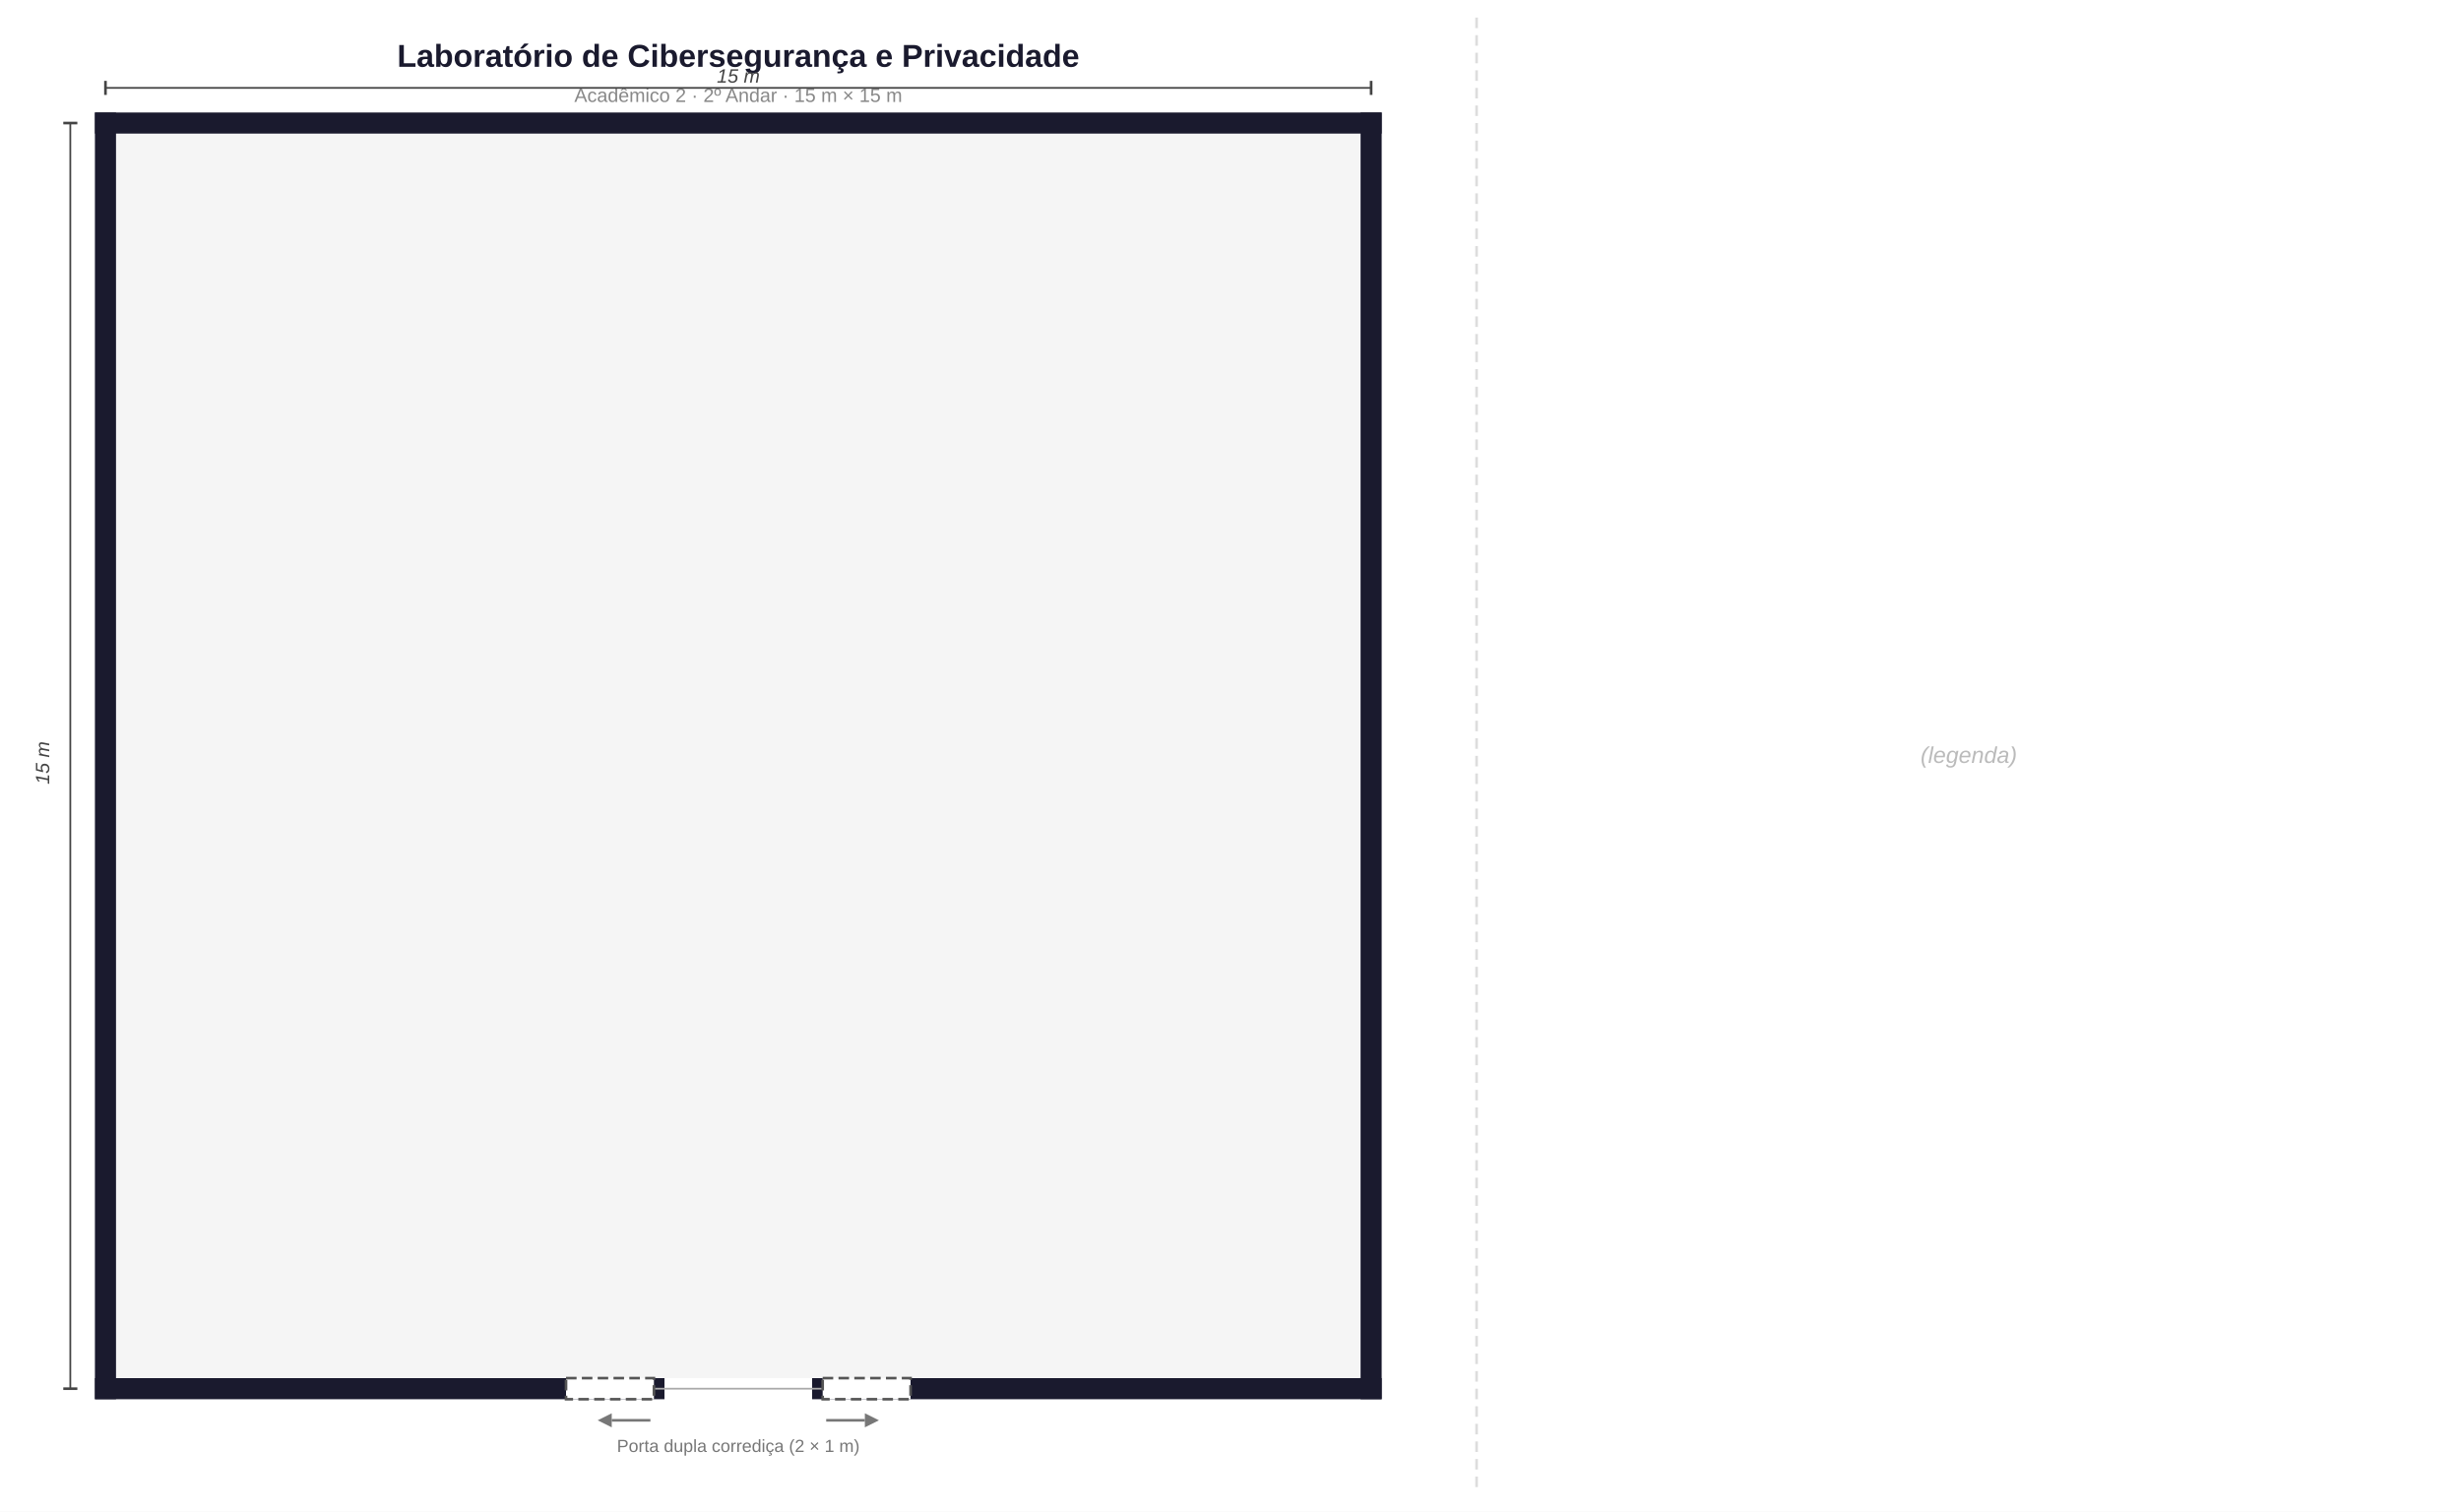
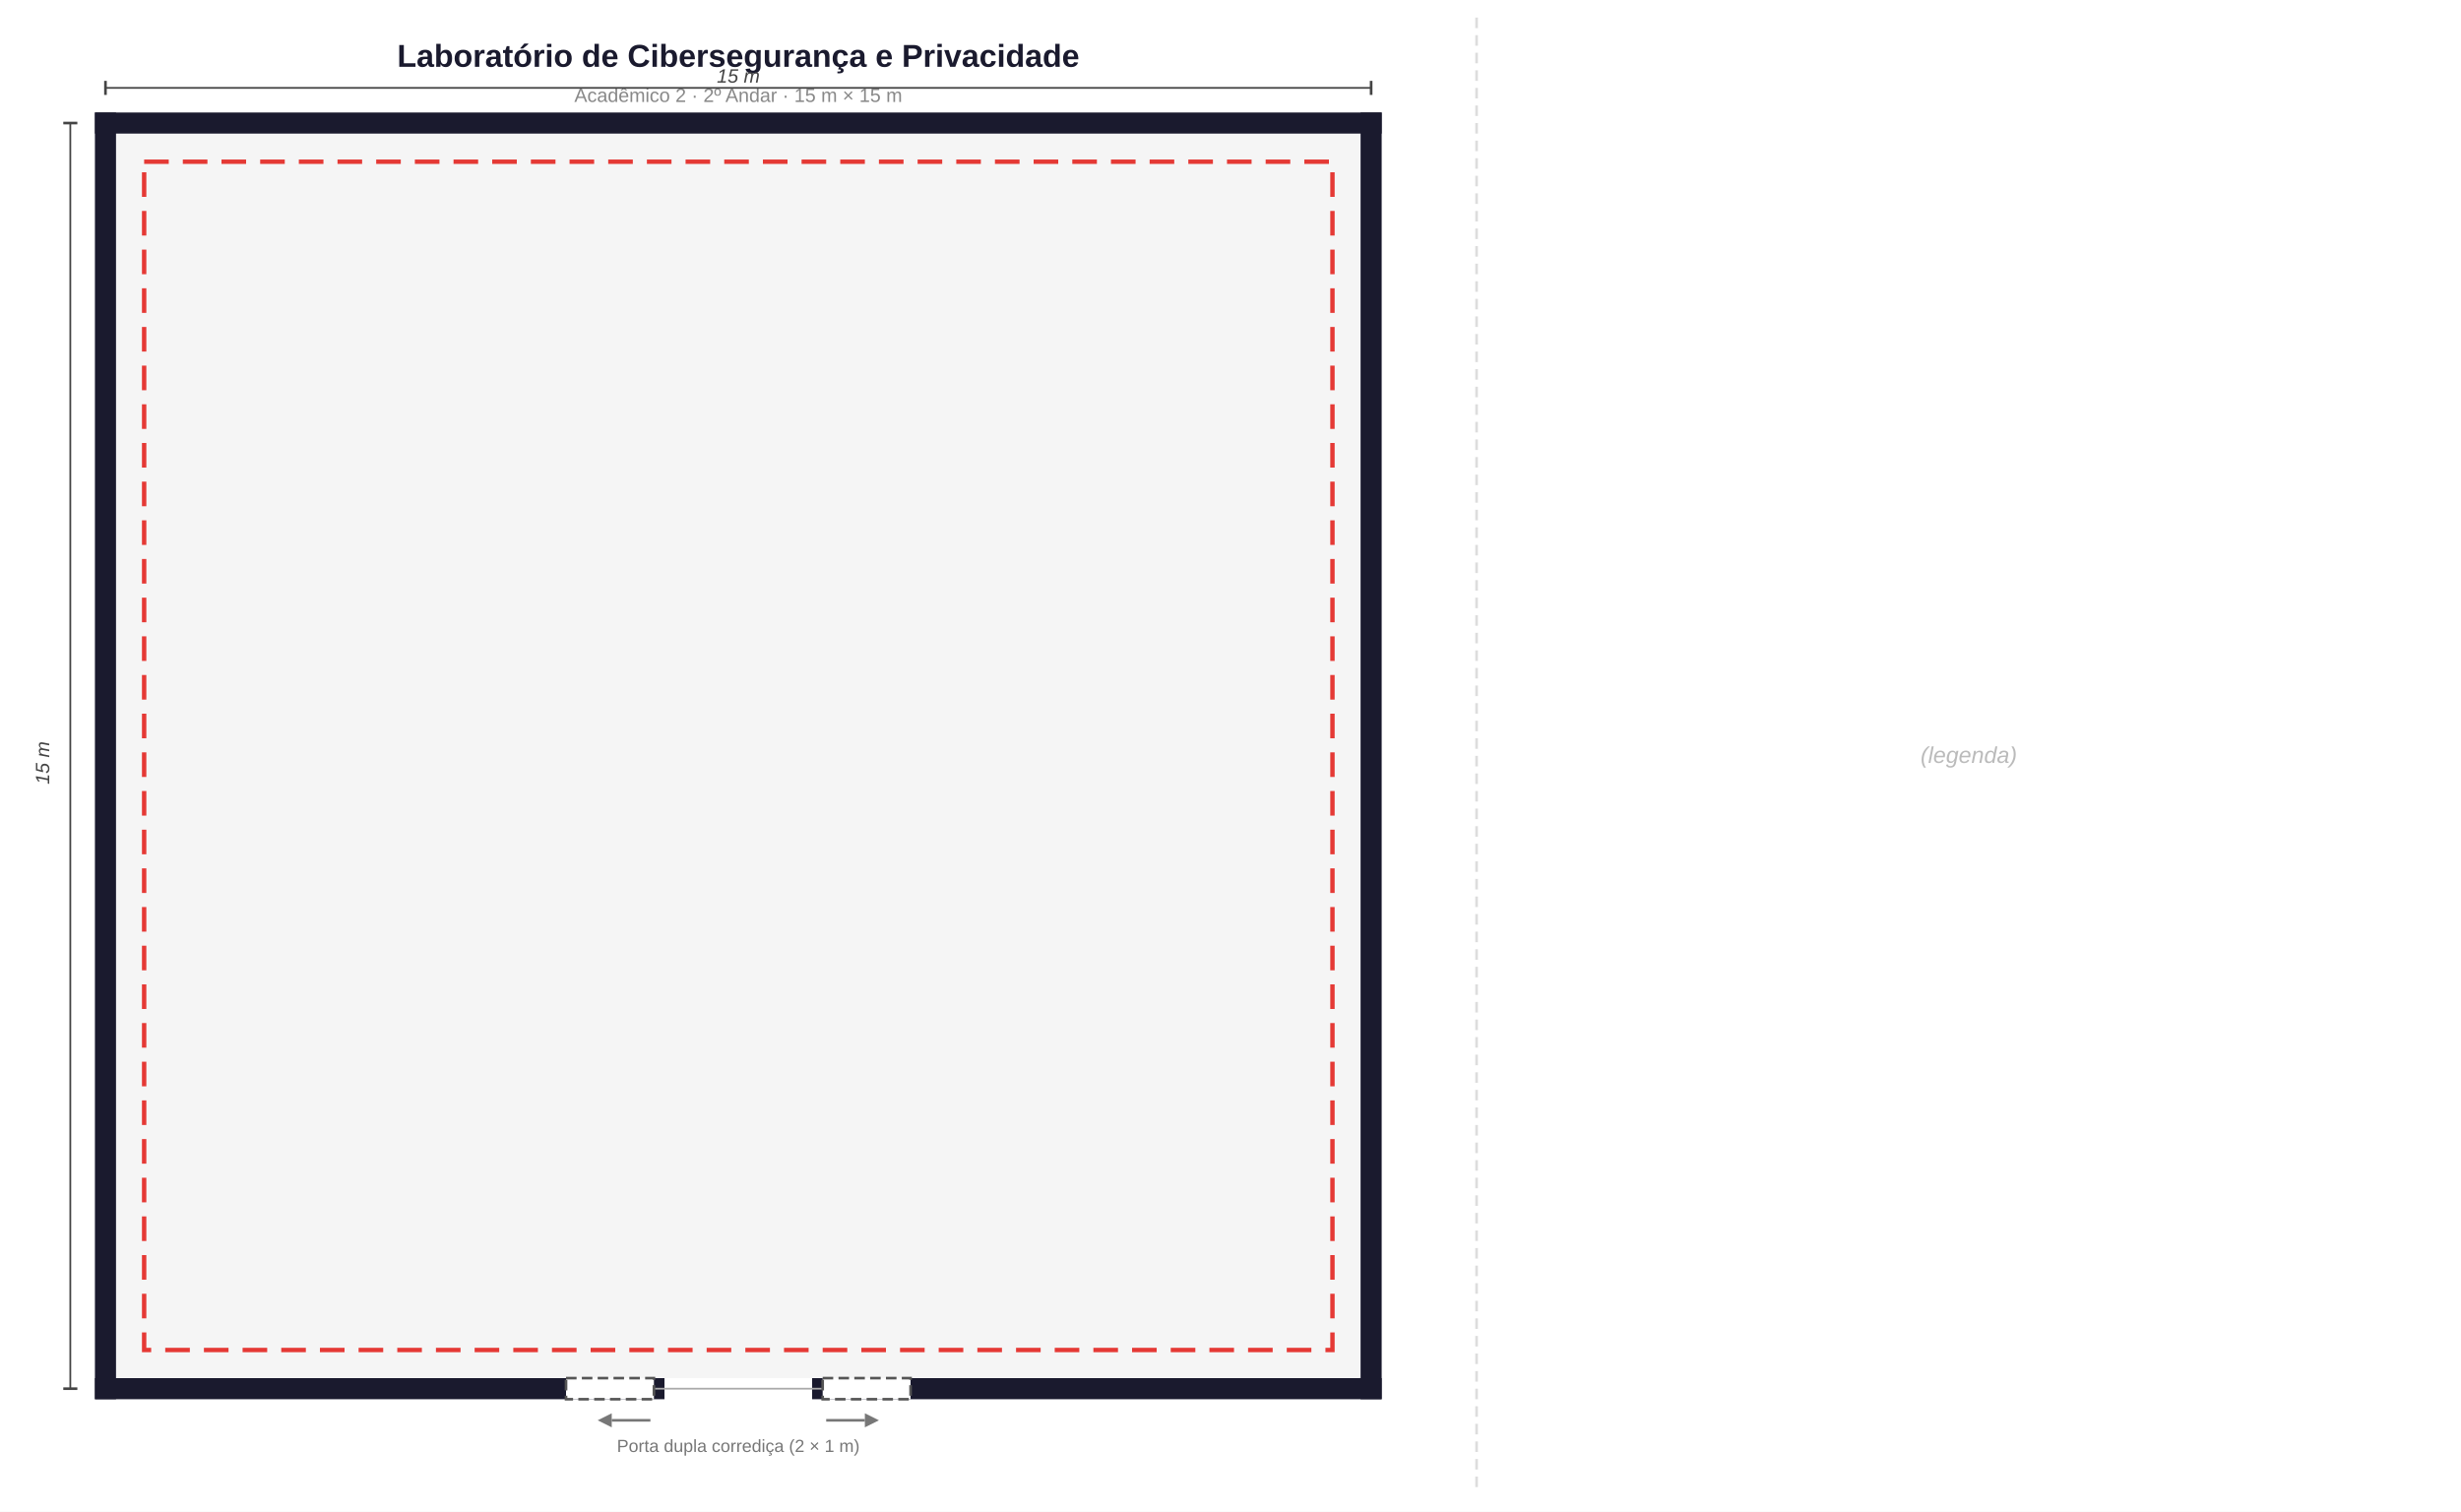
<svg xmlns="http://www.w3.org/2000/svg" width="1400" height="860" font-family="Arial, sans-serif">
  <rect width="1400" height="860" fill="white" />
  <text x="420" y="38" text-anchor="middle" font-size="18" font-weight="bold" fill="#1A1A2E">Laboratório de Cibersegurança e Privacidade</text>
  <text x="420" y="58" text-anchor="middle" font-size="11" fill="#888">Acadêmico 2 · 2º Andar · 15 m × 15 m</text>
  <rect x="66" y="76" width="708" height="708" fill="#F5F5F5" />
  <line x1="60" y1="70" x2="780" y2="70" stroke="#1A1A2E" stroke-width="12" stroke-linecap="square" />
  <line x1="780" y1="70" x2="780" y2="790" stroke="#1A1A2E" stroke-width="12" stroke-linecap="square" />
  <line x1="60" y1="70" x2="60" y2="790" stroke="#1A1A2E" stroke-width="12" stroke-linecap="square" />
  <line x1="60" y1="790" x2="372" y2="790" stroke="#1A1A2E" stroke-width="12" stroke-linecap="square" />
  <line x1="468" y1="790" x2="780" y2="790" stroke="#1A1A2E" stroke-width="12" stroke-linecap="square" />
+   <rect x="82" y="92" width="676" height="676" fill="none" stroke="#E53935" stroke-width="2.5" stroke-dasharray="14,8" />
  <line x1="322" y1="790" x2="518" y2="790" stroke="#AAA" stroke-width="1" />
  <rect x="322" y="784" width="50" height="12" fill="white" stroke="#555" stroke-width="1.5" stroke-dasharray="6,3" />
  <rect x="468" y="784" width="50" height="12" fill="white" stroke="#555" stroke-width="1.5" stroke-dasharray="6,3" />
  <line x1="370" y1="808" x2="348" y2="808" stroke="#777" stroke-width="1.5" />
  <polygon points="348,804 340,808 348,812" fill="#777" />
  <line x1="470" y1="808" x2="492" y2="808" stroke="#777" stroke-width="1.5" />
  <polygon points="492,804 500,808 492,812" fill="#777" />
  <text x="420" y="826" text-anchor="middle" font-size="10" fill="#777">Porta dupla corrediça (2 × 1 m)</text>
  <line x1="60" y1="50" x2="780" y2="50" stroke="#444" stroke-width="1" />
  <line x1="60" y1="46" x2="60" y2="54" stroke="#444" stroke-width="1.5" />
  <line x1="780" y1="46" x2="780" y2="54" stroke="#444" stroke-width="1.5" />
  <text x="420" y="47" text-anchor="middle" font-size="11" fill="#444" font-style="italic">15 m</text>
  <line x1="40" y1="70" x2="40" y2="790" stroke="#444" stroke-width="1" />
  <line x1="36" y1="70" x2="44" y2="70" stroke="#444" stroke-width="1.5" />
  <line x1="36" y1="790" x2="44" y2="790" stroke="#444" stroke-width="1.5" />
  <text x="28" y="434" text-anchor="middle" font-size="11" fill="#444" font-style="italic" transform="rotate(-90,28,434)">15 m</text>
  <line x1="840" y1="10" x2="840" y2="850" stroke="#DDD" stroke-width="1.5" stroke-dasharray="6,4" />
  <text x="1120" y="434" text-anchor="middle" font-size="13" fill="#BBB" font-style="italic">(legenda)</text>
</svg>
